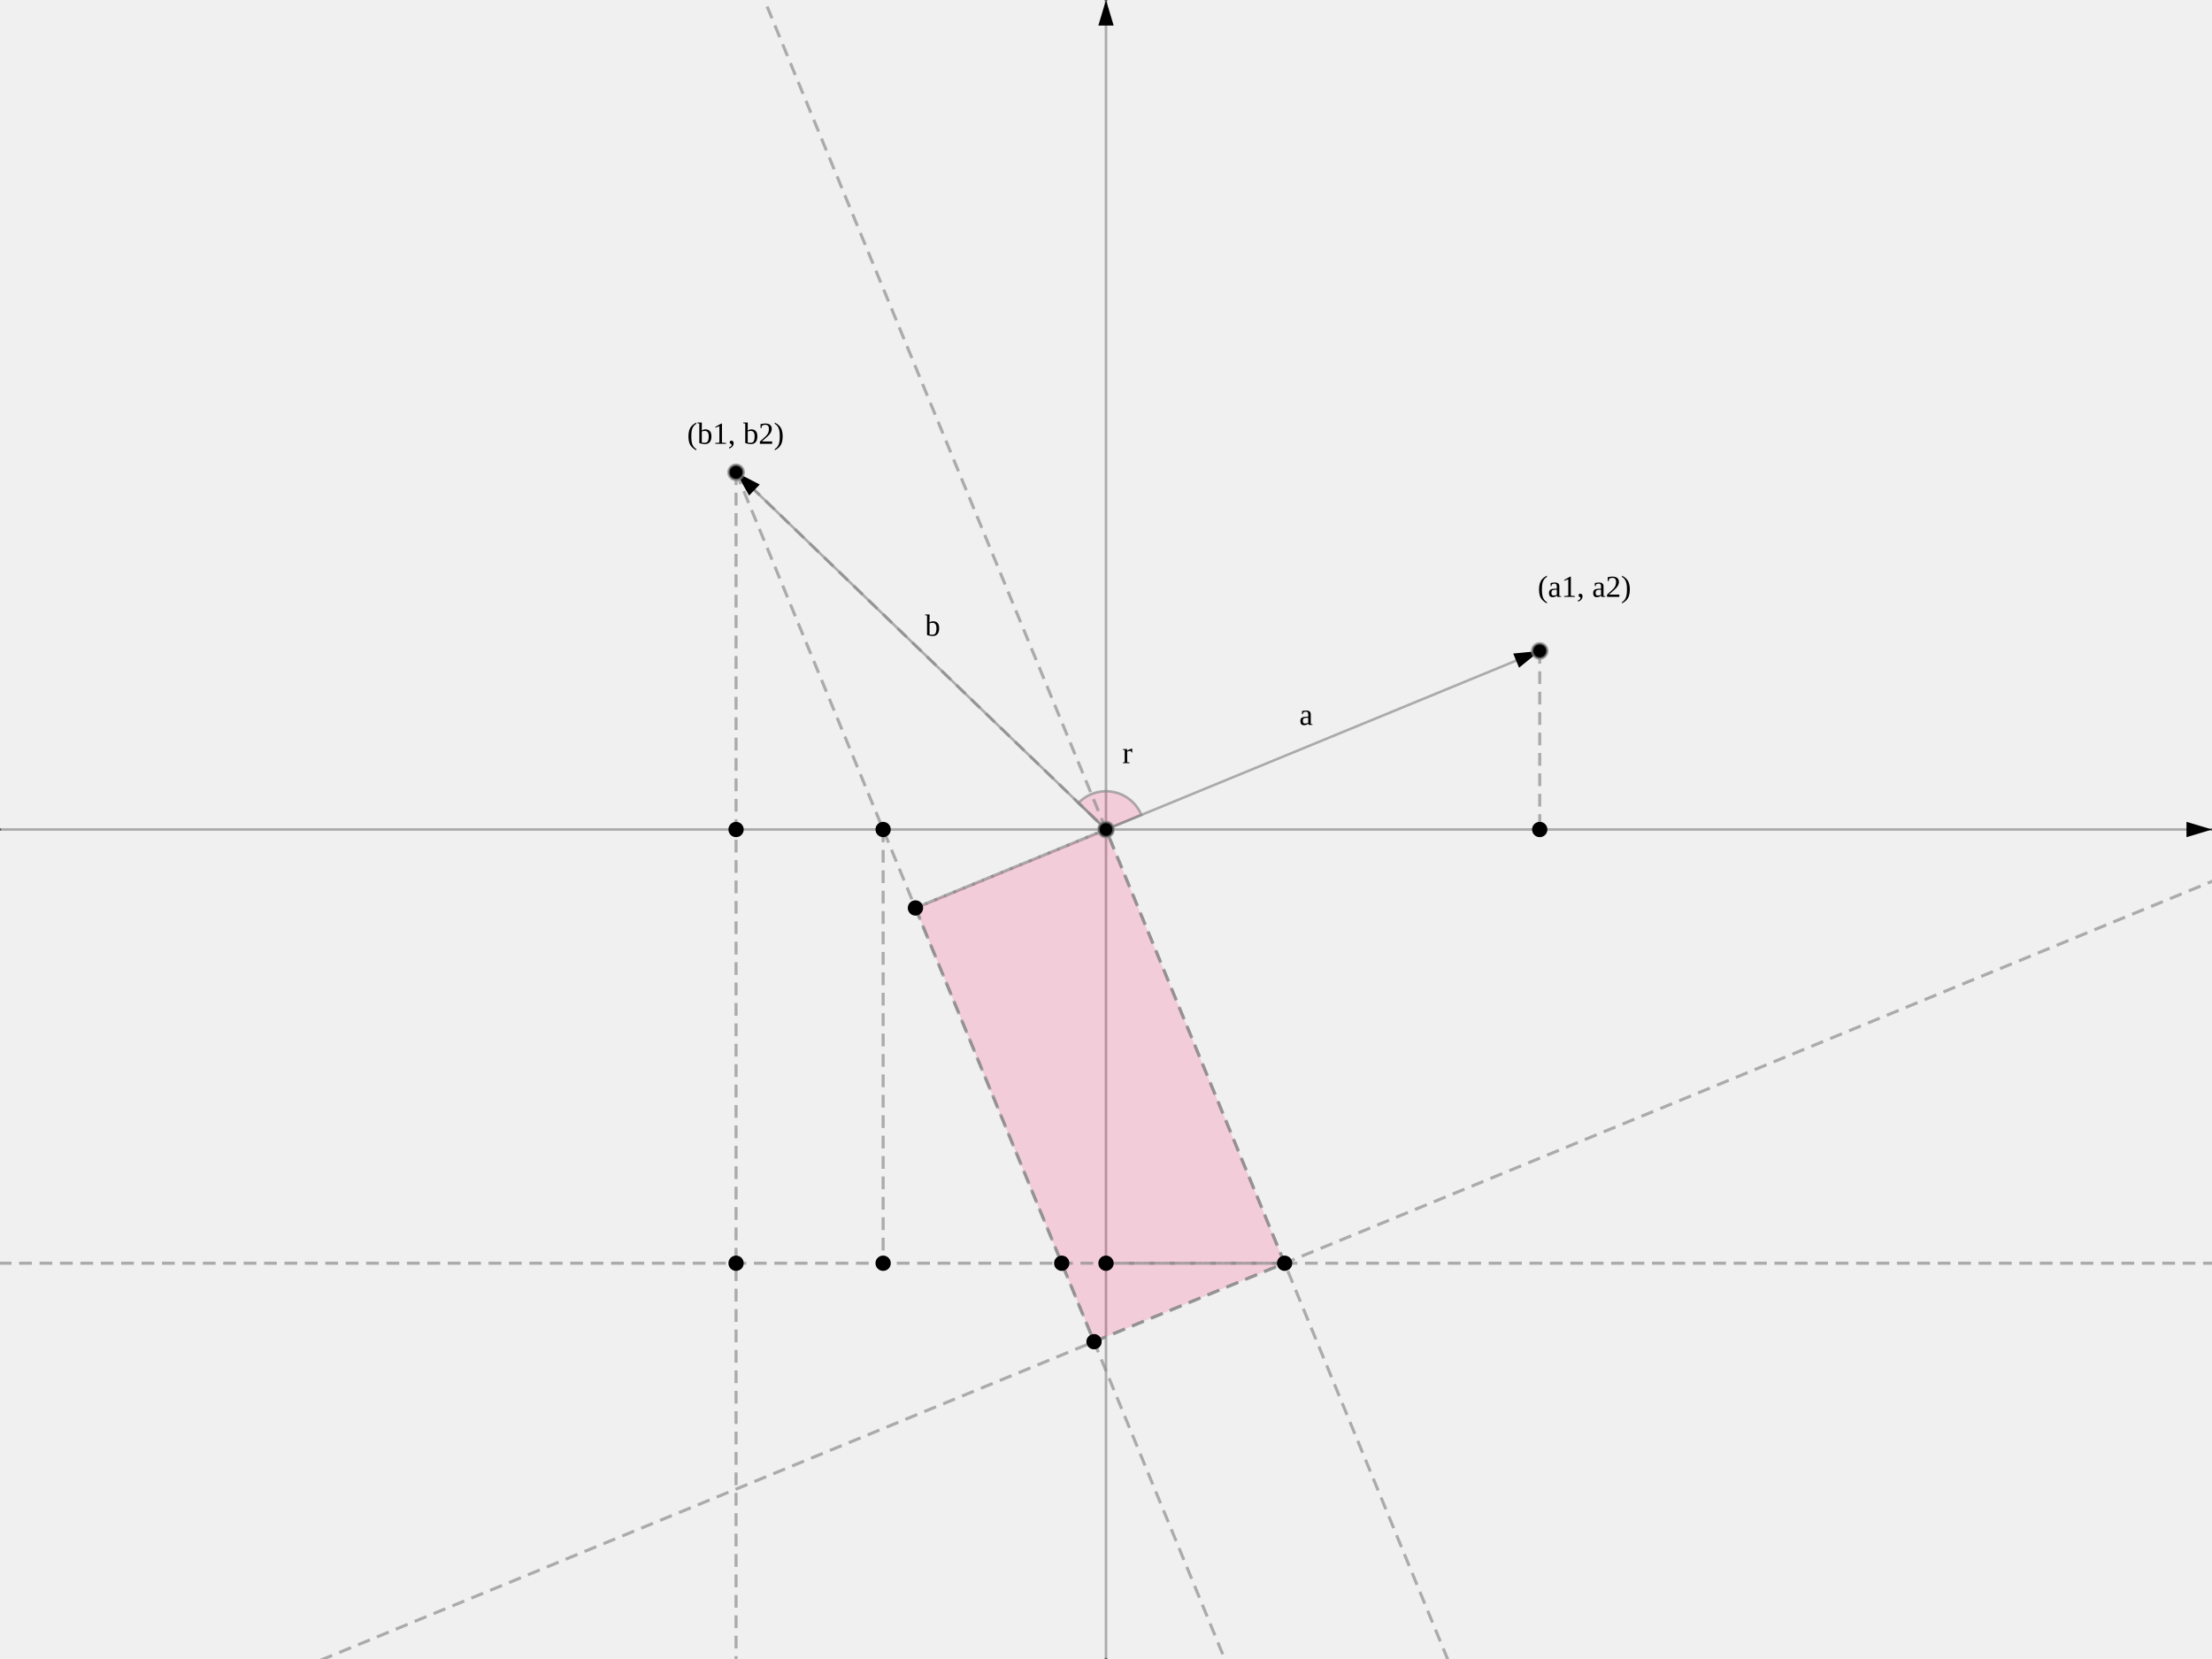
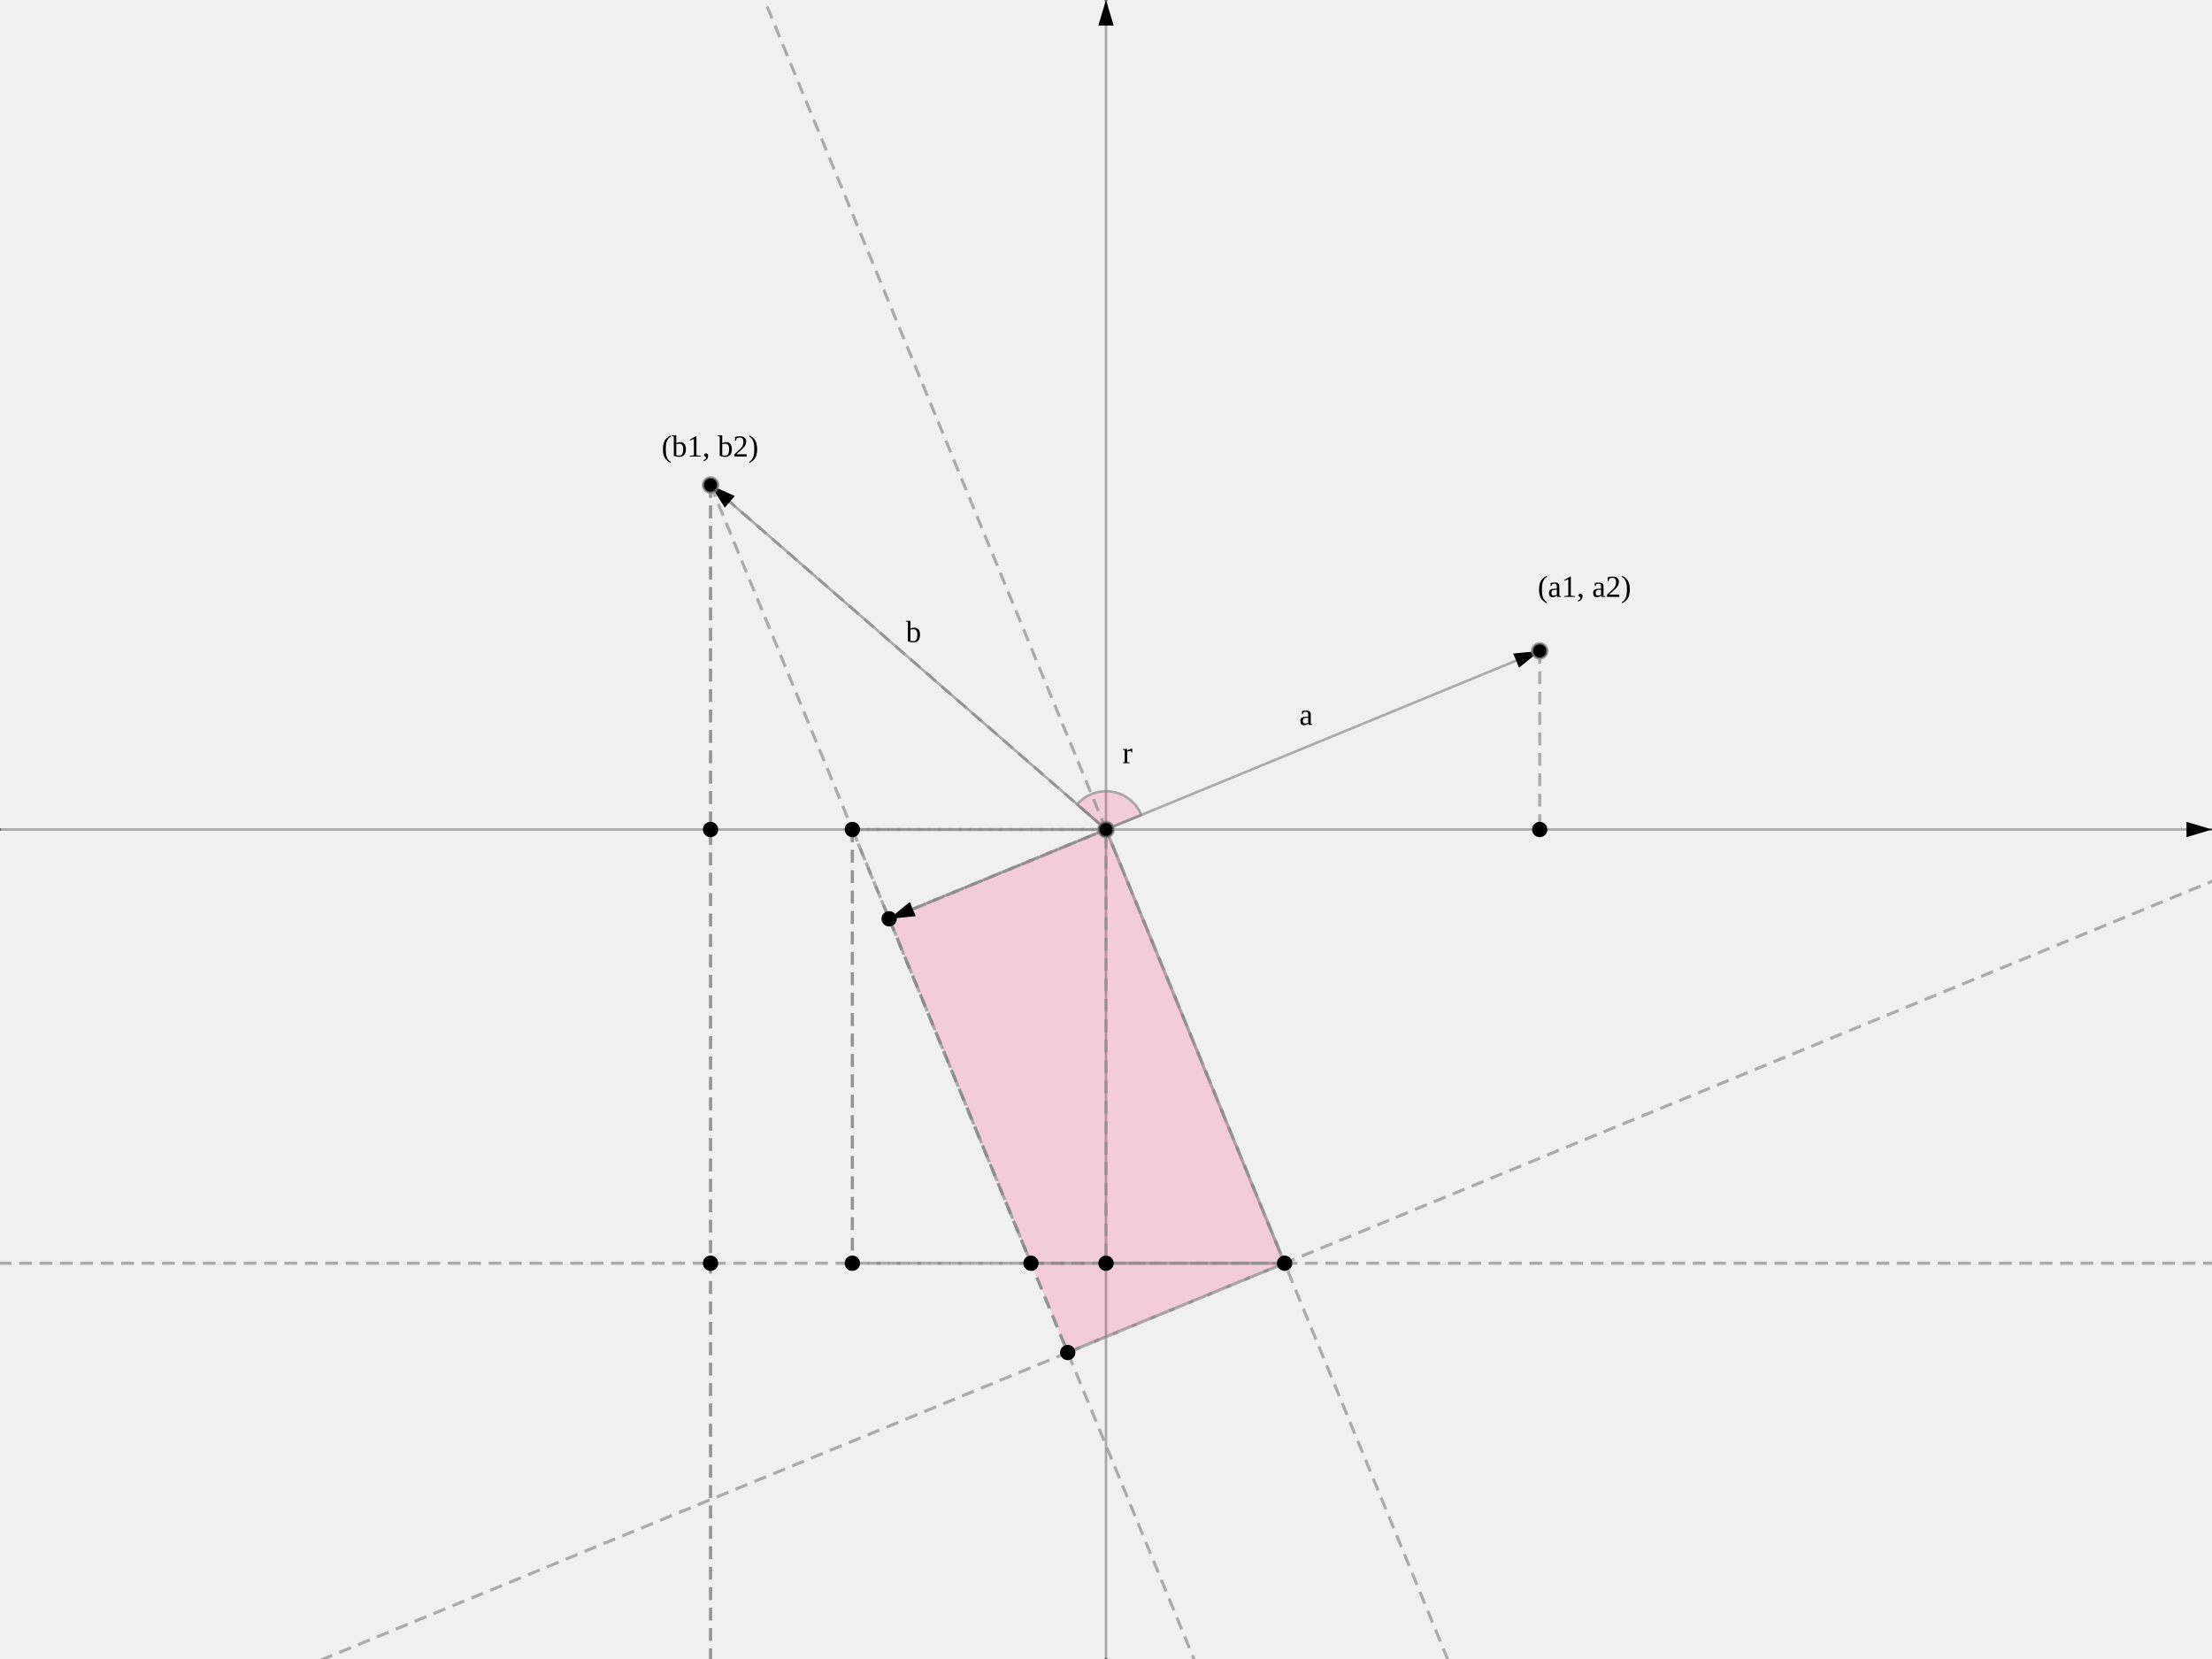
<svg xmlns="http://www.w3.org/2000/svg" xmlns:html="http://www.w3.org/1999/xhtml" xmlns:ns1="https://svgjs.com/svgjs" version="1.1" width="867" height="650.25" viewBox="0 0 867 650.25" style="width:100%;">
  <g transform="matrix(1,0,0,-1,433.5,325.125)">
    <rect width="867" height="650.25" class="fsg-board" fill="#ffffff00" rx="8" ry="8" x="-433.5" y="-325.125" />
    <rect width="0" height="0" class="ui-select-box" x="80" y="25.174" />
    <circle r="0.5" cx="-433.5" cy="0" class="hidden-point" id="axis-x-start" />
    <circle r="0.5" cx="433.5" cy="0" class="hidden-point" id="axis-x-end" />
    <circle r="0.5" cx="0" cy="-325.125" class="hidden-point" id="axis-y-start" />
    <circle r="0.5" cx="0" cy="325.125" class="hidden-point" id="axis-y-end" />
    <line x1="-433.5" y1="0" x2="433.5" y2="0" class="axis-x shape component" stroke="#888888aa" marker-end="url(#SvgjsMarker1000)" component_no="1" />
    <line x1="-433.5" y1="0" x2="433.5" y2="0" class="cover" of="1" fill="#ff0f6328" />
    <line x1="0" y1="-325.125" x2="0" y2="325.125" class="axis-y shape component" stroke="#888888aa" marker-end="url(#SvgjsMarker1000)" component_no="2" />
    <line x1="0" y1="-325.125" x2="0" y2="325.125" class="cover" of="2" fill="#ff0f6328" />
    <line x1="0" y1="0" x2="170" y2="70" class="vector shape component" stroke="#888888aa" marker-start="url(#SvgjsMarker1001)" marker-end="url(#SvgjsMarker1000)" component_no="6" component_refs="4,5" label="a" />
    <line x1="0" y1="0" x2="170" y2="70" class="cover" of="6" fill="#ff0f6328" />
-     <line x1="-145" y1="140" x2="0" y2="0" class="edge dashed shape component" stroke="#888888aa" component_no="10" component_refs="7,4" label="b" />
-     <line x1="-145" y1="140" x2="0" y2="0" class="cover" of="10" fill="#ff0f6328" />
-     <path d="M 13.87 5.711 A 15 15 0 0 1 -10.791 10.419 L 0 0 Z" class="angle shape component" fill="#ff0f6328" stroke="#888888aa" component_no="11" component_refs="5,4,7" label="r" />
-     <path d="M 13.87 5.711 A 15 15 0 0 1 -10.791 10.419 L 0 0 Z" class="cover" of="11" fill="#ff0f6328" />
-     <line x1="-74.689" y1="-30.754" x2="0" y2="0" class="edge dashed shape component" stroke="#888888aa" component_no="15" component_refs="13,4" />
-     <line x1="-74.689" y1="-30.754" x2="0" y2="0" class="cover" of="15" fill="#ff0f6328" />
+     <line x1="-155" y1="135" x2="0" y2="0" class="edge dashed shape component" stroke="#888888aa" component_no="10" component_refs="7,4" label="b" />
+     <line x1="-155" y1="135" x2="0" y2="0" class="cover" of="10" fill="#ff0f6328" />
+     <path d="M 13.87 5.711 A 15 15 0 0 1 -11.311 9.852 L 0 0 Z" class="angle shape component" fill="#ff0f6328" stroke="#888888aa" component_no="11" component_refs="5,4,7" label="r" />
+     <path d="M 13.87 5.711 A 15 15 0 0 1 -11.311 9.852 L 0 0 Z" class="cover" of="11" fill="#ff0f6328" />
+     <line x1="-85" y1="-35" x2="0" y2="0" class="edge dashed shape component" stroke="#888888aa" component_no="15" component_refs="13,4" />
+     <line x1="-85" y1="-35" x2="0" y2="0" class="cover" of="15" fill="#ff0f6328" />
    <line x1="134.081" y1="-325.625" x2="-134.081" y2="325.625" class="perp-line dashed shape component" stroke="#888888aa" component_no="17" component_refs="4,16" />
    <line x1="134.081" y1="-325.625" x2="-134.081" y2="325.625" class="cover" of="17" fill="#ff0f6328" />
    <circle r="183.848" cx="0" cy="0" class="circle dashed shape component none hidden" fill="#ff0f6328" stroke="#888888aa" component_no="18" component_refs="4,5" />
    <circle r="183.848" cx="0" cy="0" class="cover" of="18" fill="#ff0f6328" />
-     <line x1="0" y1="0" x2="-145" y2="140" class="vector shape component" stroke="#888888aa" marker-start="url(#SvgjsMarker1001)" marker-end="url(#SvgjsMarker1000)" component_no="34" component_refs="4,7" />
-     <line x1="0" y1="0" x2="-145" y2="140" class="cover" of="34" fill="#ff0f6328" />
-     <polygon points="-74.689,-30.754 -4.689,-200.754 70,-170 0,0" class="polygon dashed shape component" fill="#ff0f6328" stroke="#888888aa" component_no="35" component_refs="13,25,20,4" />
-     <polygon points="-74.689,-30.754 -4.689,-200.754 70,-170 0,0" class="cover" of="35" fill="#ff0f6328" />
+     <line x1="0" y1="0" x2="-155" y2="135" class="vector shape component" stroke="#888888aa" marker-start="url(#SvgjsMarker1001)" marker-end="url(#SvgjsMarker1000)" component_no="34" component_refs="4,7" />
+     <line x1="0" y1="0" x2="-155" y2="135" class="cover" of="34" fill="#ff0f6328" />
+     <polygon points="-85,-35 -15,-205 70,-170 0,0" class="polygon dashed shape component" fill="#ff0f6328" stroke="#888888aa" component_no="35" component_refs="13,25,20,4" id="product1" />
+     <polygon points="-85,-35 -15,-205 70,-170 0,0" class="cover" of="35" fill="#ff0f6328" />
+     <polygon points="-99.412,0 -99.412,-170 0,-170 0,0" class="polygon dashed shape component none" fill="#ff0f6328" stroke="#888888aa" component_no="38" component_refs="26,29,21,4" id="product3" />
+     <polygon points="-99.412,0 -99.412,-170 0,-170 0,0" class="cover" of="38" fill="#ff0f6328" />
+     <polygon points="-99.412,0 -29.412,-170 70,-170 0,0" class="polygon dashed shape component none" fill="#ff0f6328" stroke="#888888aa" component_no="39" component_refs="26,27,20,4" id="product2" />
+     <polygon points="-99.412,0 -29.412,-170 70,-170 0,0" class="cover" of="39" fill="#ff0f6328" />
+     <line x1="0" y1="0" x2="-85" y2="-35" class="vector shape component" stroke="#888888aa" marker-start="url(#SvgjsMarker1001)" marker-end="url(#SvgjsMarker1000)" component_no="40" component_refs="4,13" />
+     <line x1="0" y1="0" x2="-85" y2="-35" class="cover" of="40" fill="#ff0f6328" />
    <circle r="3" cx="0" cy="0" class="point component" stroke="#888888aa" component_no="4" />
    <line x1="170" y1="70" x2="170" y2="0" class="edge dashed shape component" stroke="#888888aa" component_no="37" component_refs="5,36" />
    <line x1="170" y1="70" x2="170" y2="0" class="cover" of="37" fill="#ff0f6328" />
    <circle r="3" cx="170" cy="70" class="point component" stroke="#888888aa" component_no="5" label="(a1, a2)" />
    <text class="label" offset_x="-9.234" offset_y="-17.031" of="6" transform="matrix(1,0,0,-1,0,0)" x="75.766" y="-61.797" ns1:data="{&quot;leading&quot;:&quot;1.3&quot;}">
      <tspan dy="20.8" x="75.766" ns1:data="{&quot;leading&quot;:&quot;1.3&quot;,&quot;newLined&quot;:true}">a</tspan>
    </text>
    <text class="label" offset_x="-0.797" offset_y="-32.281" of="5" transform="matrix(1,0,0,-1,0,0)" x="169.203" y="-111.977" ns1:data="{&quot;leading&quot;:&quot;1.3&quot;}">
      <tspan dy="20.8" x="169.203" ns1:data="{&quot;leading&quot;:&quot;1.3&quot;,&quot;newLined&quot;:true}">(a1, a2)</tspan>
    </text>
-     <line x1="-145" y1="140" x2="46.728" y2="-325.625" class="ray dashed shape component" stroke="#888888aa" component_no="14" component_refs="7,13" />
-     <line x1="-145" y1="140" x2="46.728" y2="-325.625" class="cover" of="14" fill="#ff0f6328" />
-     <line x1="-145" y1="140" x2="-145" y2="-325.625" class="ray dashed shape component" stroke="#888888aa" component_no="32" component_refs="7,31" />
-     <line x1="-145" y1="140" x2="-145" y2="-325.625" class="cover" of="32" fill="#ff0f6328" />
-     <circle r="3" cx="-145" cy="140" class="point component" stroke="#888888aa" component_no="7" label="(b1, b2)" />
-     <text class="label" offset_x="-19.203" offset_y="-22.281" of="7" transform="matrix(1,0,0,-1,0,0)" x="-164.195" y="-171.977" ns1:data="{&quot;leading&quot;:&quot;1.3&quot;}">
-       <tspan dy="20.8" x="-164.195" ns1:data="{&quot;leading&quot;:&quot;1.3&quot;,&quot;newLined&quot;:true}">(b1, b2)</tspan>
+     <line x1="-155" y1="135" x2="34.669" y2="-325.625" class="ray dashed shape component" stroke="#888888aa" component_no="14" component_refs="7,13" />
+     <line x1="-155" y1="135" x2="34.669" y2="-325.625" class="cover" of="14" fill="#ff0f6328" />
+     <line x1="-155" y1="135" x2="-155" y2="-325.625" class="ray dashed shape component" stroke="#888888aa" component_no="32" component_refs="7,31" />
+     <line x1="-155" y1="135" x2="-155" y2="-325.625" class="cover" of="32" fill="#ff0f6328" />
+     <line x1="-155" y1="135" x2="-155" y2="-325.625" class="ray dashed shape component" stroke="#888888aa" component_no="41" component_refs="7,33" />
+     <line x1="-155" y1="135" x2="-155" y2="-325.625" class="cover" of="41" fill="#ff0f6328" />
+     <circle r="3" cx="-155" cy="135" class="point component" stroke="#888888aa" component_no="7" label="(b1, b2)" />
+     <text class="label" offset_x="-19.203" offset_y="-22.281" of="7" transform="matrix(1,0,0,-1,0,0)" x="-174.195" y="-166.977" ns1:data="{&quot;leading&quot;:&quot;1.3&quot;}">
+       <tspan dy="20.8" x="-174.195" ns1:data="{&quot;leading&quot;:&quot;1.3&quot;,&quot;newLined&quot;:true}">(b1, b2)</tspan>
    </text>
-     <text class="label" offset_x="-0.938" offset_y="-19.562" of="10" transform="matrix(1,0,0,-1,0,0)" x="-70.938" y="-96.75" ns1:data="{&quot;leading&quot;:&quot;1.3&quot;}">
-       <tspan dy="20.8" x="-70.938" ns1:data="{&quot;leading&quot;:&quot;1.3&quot;,&quot;newLined&quot;:true}">b</tspan>
+     <text class="label" offset_x="-0.938" offset_y="-19.562" of="10" transform="matrix(1,0,0,-1,0,0)" x="-78.438" y="-94.25" ns1:data="{&quot;leading&quot;:&quot;1.3&quot;}">
+       <tspan dy="20.8" x="-78.438" ns1:data="{&quot;leading&quot;:&quot;1.3&quot;,&quot;newLined&quot;:true}">b</tspan>
    </text>
    <text class="label" offset_x="4.161" offset_y="-29.516" of="11" transform="matrix(1,0,0,-1,0,0)" x="6.394" y="-46.805" ns1:data="{&quot;leading&quot;:&quot;1.3&quot;}">
      <tspan dy="20.8" x="6.394" ns1:data="{&quot;leading&quot;:&quot;1.3&quot;,&quot;newLined&quot;:true}">r</tspan>
    </text>
-     <circle r="3" cx="-74.689" cy="-30.754" class="intersect-point component" index="0" component_no="13" component_refs="6,7" />
+     <circle r="3" cx="-85" cy="-35" class="intersect-point component" index="0" component_no="13" component_refs="6,7" />
    <circle r="3" cx="-7.615" cy="18.494" class="perp-point component" component_no="16" component_refs="6,4" />
    <line x1="70" y1="-170" x2="0" y2="-170" class="edge dashed shape component" stroke="#888888aa" component_no="22" component_refs="20,21" />
    <line x1="70" y1="-170" x2="0" y2="-170" class="cover" of="22" fill="#ff0f6328" />
    <line x1="-307.946" y1="-325.625" x2="434" y2="-20.118" class="parallel-line dashed shape component" stroke="#888888aa" component_no="24" component_refs="20,23" />
    <line x1="-307.946" y1="-325.625" x2="434" y2="-20.118" class="cover" of="24" fill="#ff0f6328" />
    <line x1="-658" y1="-170" x2="434" y2="-170" class="line dashed shape component" stroke="#888888aa" component_no="28" component_refs="20,21" />
    <line x1="-658" y1="-170" x2="434" y2="-170" class="cover" of="28" fill="#ff0f6328" />
    <circle r="3" cx="70" cy="-170" class="intersect-point component" index="1" component_no="20" component_refs="17,18" />
    <circle r="3" cx="0" cy="-170" class="intersect-point component" index="0" component_no="21" component_refs="2,20" />
    <circle r="3" cx="88.494" cy="-162.385" class="parallel-point component" component_no="23" component_refs="15,20" />
-     <circle r="3" cx="-4.689" cy="-200.754" class="intersect-point component" index="0" component_no="25" component_refs="24,14" />
-     <line x1="-87.353" y1="0" x2="-87.353" y2="-170" class="edge dashed shape component" stroke="#888888aa" component_no="30" component_refs="26,29" />
-     <line x1="-87.353" y1="0" x2="-87.353" y2="-170" class="cover" of="30" fill="#ff0f6328" />
-     <circle r="3" cx="-87.353" cy="0" class="intersect-point component" index="0" component_no="26" component_refs="14,1" />
-     <circle r="3" cx="-17.353" cy="-170" class="intersect-point component" index="0" component_no="27" component_refs="14,22" />
-     <circle r="3" cx="-87.353" cy="-170" class="intersect-point component" index="0" component_no="29" component_refs="28,26" />
-     <circle r="3" cx="-145" cy="0" class="intersect-point component" index="0" component_no="31" component_refs="1,7" />
-     <circle r="3" cx="-145" cy="-170" class="intersect-point component" index="0" component_no="33" component_refs="32,28" />
+     <circle r="3" cx="-15" cy="-205" class="intersect-point component" index="0" component_no="25" component_refs="24,14" />
+     <line x1="-99.412" y1="0" x2="-99.412" y2="-170" class="edge dashed shape component" stroke="#888888aa" component_no="30" component_refs="26,29" />
+     <line x1="-99.412" y1="0" x2="-99.412" y2="-170" class="cover" of="30" fill="#ff0f6328" />
+     <circle r="3" cx="-99.412" cy="0" class="intersect-point component" index="0" component_no="26" component_refs="14,1" />
+     <circle r="3" cx="-29.412" cy="-170" class="intersect-point component" index="0" component_no="27" component_refs="14,22" />
+     <circle r="3" cx="-99.412" cy="-170" class="intersect-point component" index="0" component_no="29" component_refs="28,26" />
+     <circle r="3" cx="-155" cy="0" class="intersect-point component" index="0" component_no="31" component_refs="1,7" />
+     <circle r="3" cx="-155" cy="-170" class="intersect-point component" index="0" component_no="33" component_refs="32,28" />
    <circle r="3" cx="170" cy="0" class="intersect-point component" index="0" component_no="36" component_refs="1,5" />
  </g>
  <defs>
    <marker markerWidth="6" markerHeight="6" refX="3" refY="3" viewBox="0 0 6 6" orient="auto" class="vector-start-marker" id="SvgjsMarker1001">
      <circle r="3" cx="3" cy="3" class="vector-marker-start" />
    </marker>
    <marker markerWidth="10" markerHeight="6" refX="10" refY="3" viewBox="0 0 10 6" orient="auto" class="vector-end-marker" id="SvgjsMarker1000">
      <polygon points="0 0, 10 3, 0 6" stroke-width="1" class="vector-marker-end" />
    </marker>
    <style>
.menu_title {
  fill: #aaa;
  user-select: none;
  -webkit-user-select: none;
  font-family: Georgia, 'Times New Roman', Times, serif;
}
.menu_item {
  fill: #888;
  user-select: none;
  -webkit-user-select: none;
}
.menu_item:hover {
  fill: #fff;
  cursor: pointer;
}

.hidden {
  visibility: hidden;
}

.cover {
  stroke: rgba(1,0,0,0);
  stroke-width: 10;
  fill: none;
}

.cover:hover {
  cursor: pointer;
}

.shape.none{
  fill: none;
}

.parallel-point, .perp-point{
  visibility: hidden;
}

.dashed {
  stroke-dasharray: 5 3;
  stroke-width: 1.2;
}

.point, .pin-point:hover {
  cursor: grab;
}

.mid-point, .intersect-point:hover {
  cursor: pointer;
}

g, div, foreignObject, span {
  position: relative;
}

span.base {
 position: relative !important;
}

.latex-container {
  width: fit-content;
  height: fit-content;
  position: fixed; /* important for Safari */
}
</style>
    <html:link href="https://rintaroutw.github.io/fsg/style/runtime.css" rel="stylesheet" />
  </defs>
</svg>
